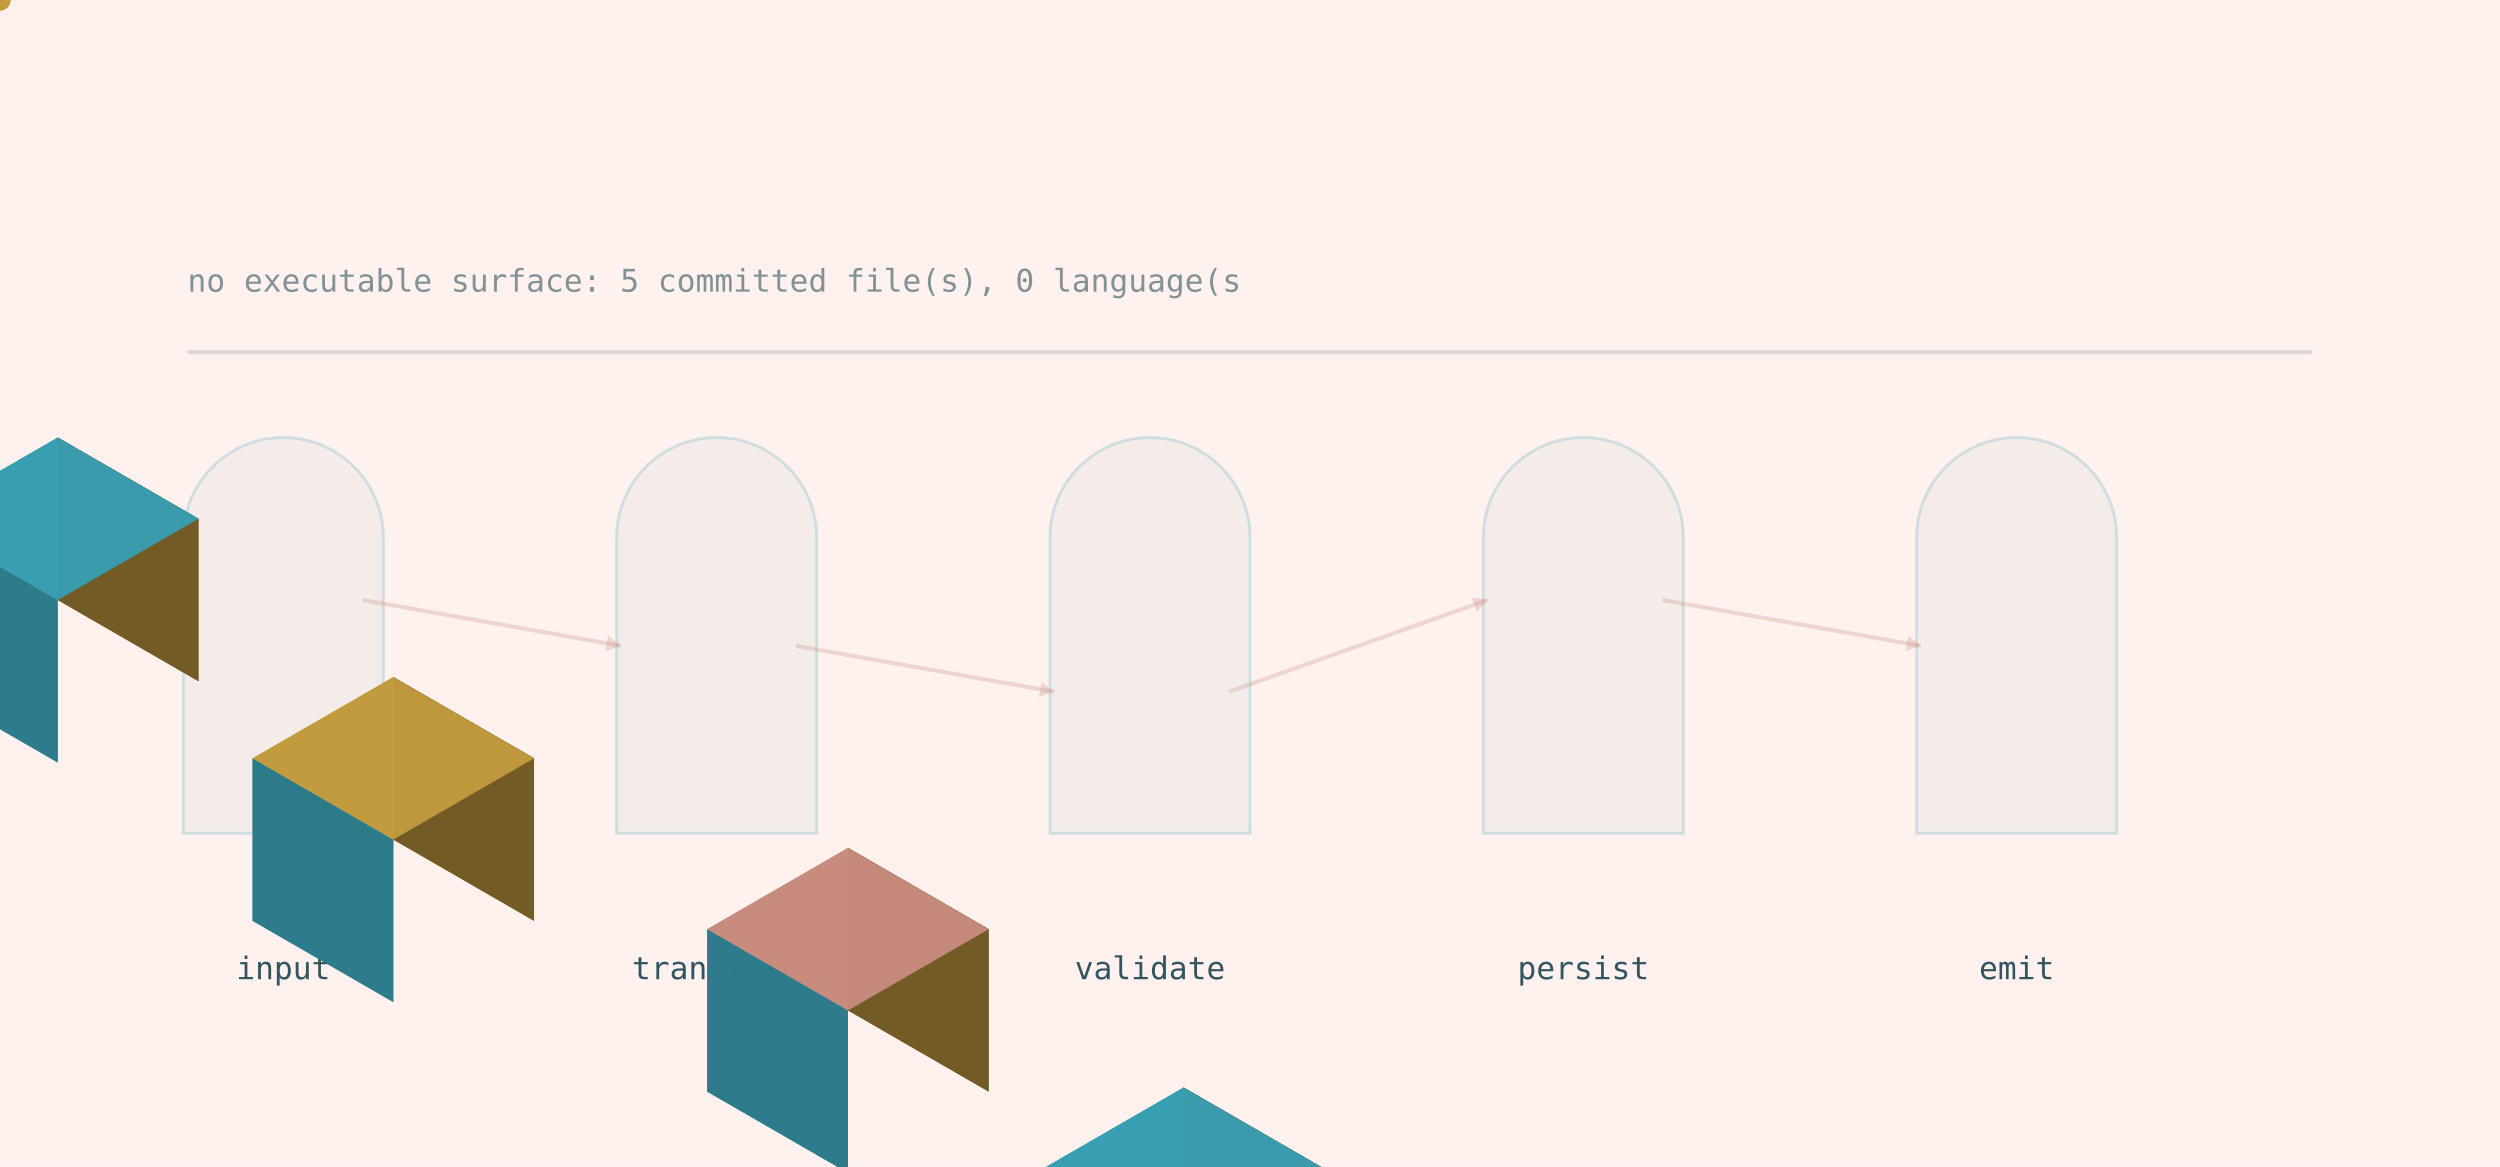
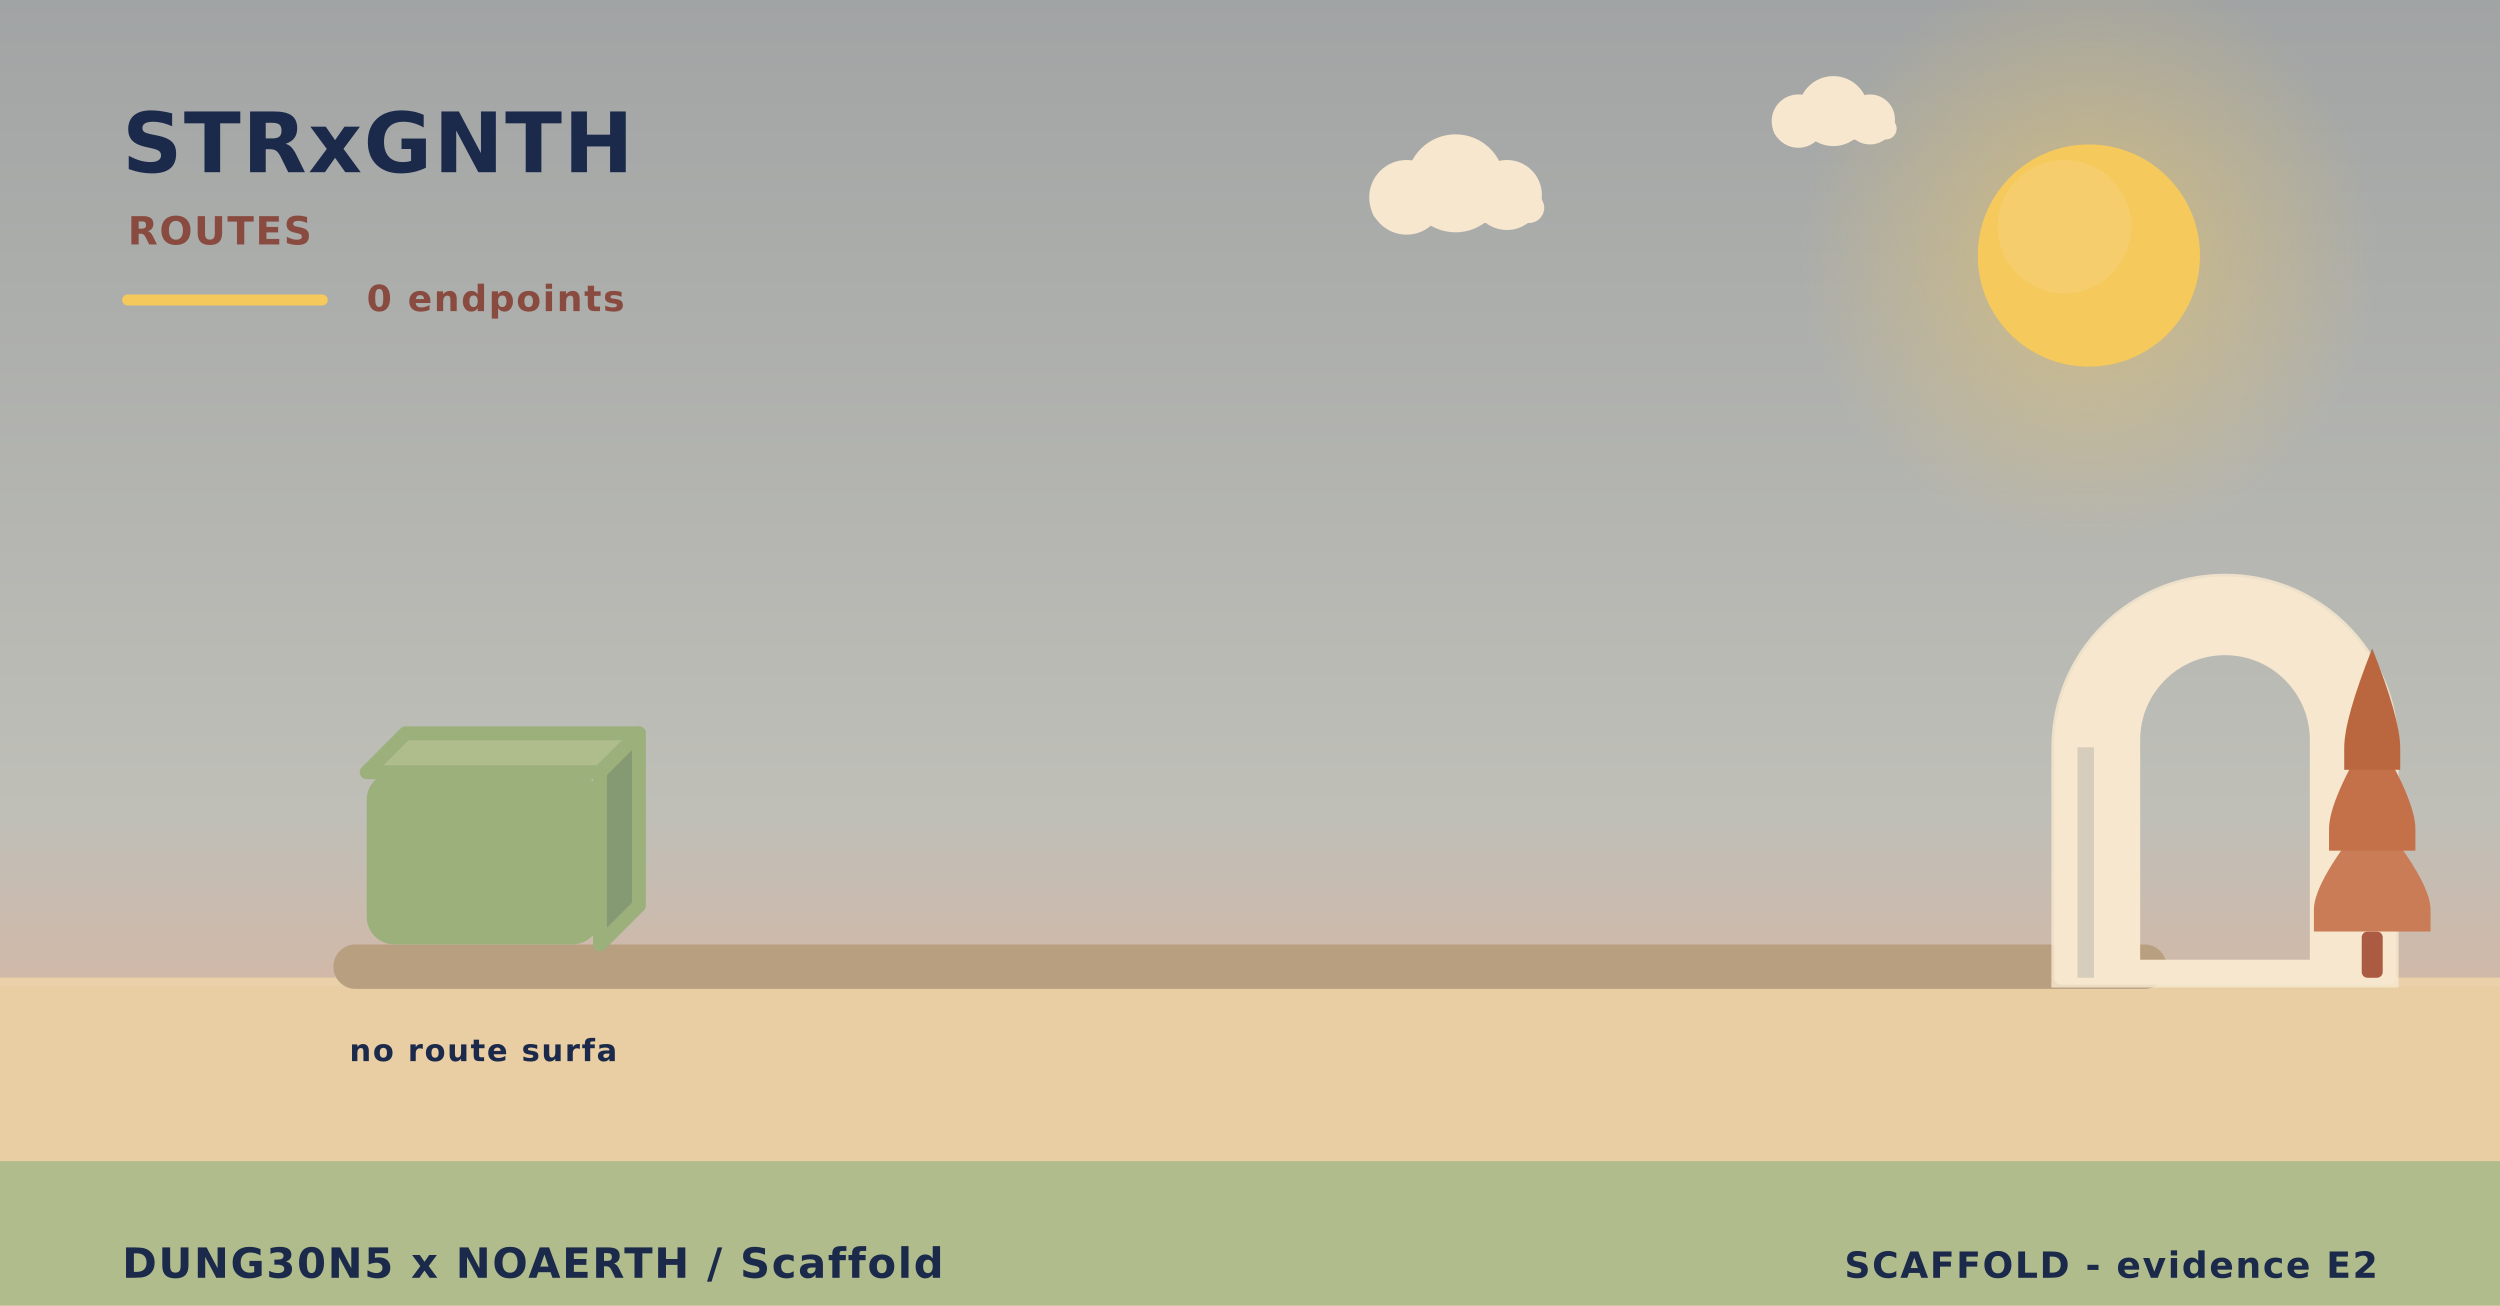
- <svg xmlns="http://www.w3.org/2000/svg" viewBox="0 0 1200 560" width="1200" height="560" role="img" aria-label="STRxGNTH data flow">
-   <rect width="1200" height="560" fill="#fff1ed" />
-   <defs>
-     <linearGradient id="gf" x1="0" y1="0" x2="1" y2="1">
-       <stop offset="0%" stop-color="#c78c7e" />
-       <stop offset="100%" stop-color="#389eb2" />
-     </linearGradient>
-   </defs>
-   <path d="M88.00,400.00 L88.00,258.00 A48.00,48.00 0 0 1 184.00,258.00 L184.00,400.00 Z" fill="rgba(56,158,178,0.100)" opacity="0.55" stroke="rgba(56,158,178,0.400)" stroke-width="1.4" />
-   <polygon points="-133.37,173.00 -65.82,212.00 -65.82,134.00 -133.37,95.00" fill="#715a24" opacity="0.95" />
-   <polygon points="-200.92,212.00 -133.37,251.00 -133.37,173.00 -200.92,134.00" fill="#2c7b8b" opacity="0.95" />
-   <polygon points="-133.37,95.00 -65.82,134.00 -133.37,173.00 -200.92,134.00" fill="#c78c7e" opacity="0.95" />
+ <svg xmlns="http://www.w3.org/2000/svg" width="900" height="470" viewBox="0 0 900 470" role="img" aria-label="STRxGNTH - how data moves">
+   <linearGradient id="skyd" x1="0" y1="0" x2="0" y2="1">
+     <stop offset="0" stop-color="#a1a4a4" />
+     <stop offset="0.62" stop-color="#bfbfb8" />
+     <stop offset="1" stop-color="#f3ad8a" />
+   </linearGradient>
+   <rect width="900" height="470" fill="url(#skyd)" />
+   <radialGradient id="sund">
+     <stop offset="0.35" stop-color="#f5c95c" stop-opacity="0.34" />
+     <stop offset="1" stop-color="#f5c95c" stop-opacity="0" />
+   </radialGradient>
+   <circle cx="752" cy="92" r="104" fill="url(#sund)" />
+   <circle cx="752" cy="92" r="40" fill="#f5c95c" />
+   <circle cx="743.2" cy="81.6" r="24" fill="#f5d27e" opacity="0.5" />
  <g>
-     <polygon points="-133.37,173.00 -65.82,212.00 -65.82,134.00 -133.37,95.00" fill="#715a24" opacity="0.95" />
-     <polygon points="-200.92,212.00 -133.37,251.00 -133.37,173.00 -200.92,134.00" fill="#2c7b8b" opacity="0.95" />
-     <polygon points="-133.37,95.00 -65.82,134.00 -133.37,173.00 -200.92,134.00" fill="#c78c7e" opacity="0.95" />
-     <animate attributeName="opacity" values="0.25;1.0;0.25" dur="4.667s" begin="0.0s" repeatCount="indefinite" />
+     <circle cx="524" cy="66" r="17.64" fill="#f6e7ce" />
+     <circle cx="506.36" cy="71.04" r="13.44" fill="#f6e7ce" />
+     <circle cx="542.48" cy="70.2" r="12.6" fill="#f6e7ce" />
+     <rect x="493.76" y="69.36" width="62.16" height="10.92" rx="5.46" fill="#f6e7ce" />
+     <animateTransform attributeName="transform" type="translate" values="0 0;24 0;0 0" dur="36s" begin="0s" repeatCount="indefinite" />
  </g>
-   <text x="136" y="470" font-family="ui-monospace,Menlo,monospace" font-size="15" fill="rgba(6,50,65,0.820)" text-anchor="middle">input</text>
-   <path d="M296.00,400.00 L296.00,258.00 A48.00,48.00 0 0 1 392.00,258.00 L392.00,400.00 Z" fill="rgba(56,158,178,0.100)" opacity="0.55" stroke="rgba(56,158,178,0.400)" stroke-width="1.4" />
-   <polygon points="27.71,288.00 95.26,327.00 95.26,249.00 27.71,210.00" fill="#715a24" opacity="0.95" />
-   <polygon points="-39.84,327.00 27.71,366.00 27.71,288.00 -39.84,249.00" fill="#2c7b8b" opacity="0.95" />
-   <polygon points="27.71,210.00 95.26,249.00 27.71,288.00 -39.84,249.00" fill="#389eb2" opacity="0.95" />
  <g>
-     <polygon points="27.71,288.00 95.26,327.00 95.26,249.00 27.71,210.00" fill="#715a24" opacity="0.95" />
-     <polygon points="-39.84,327.00 27.71,366.00 27.71,288.00 -39.84,249.00" fill="#2c7b8b" opacity="0.95" />
-     <polygon points="27.71,210.00 95.26,249.00 27.71,288.00 -39.84,249.00" fill="#389eb2" opacity="0.95" />
-     <animate attributeName="opacity" values="0.25;1.0;0.25" dur="4.667s" begin="0.4s" repeatCount="indefinite" />
+     <circle cx="660" cy="40" r="12.6" fill="#f6e7ce" />
+     <circle cx="647.4" cy="43.6" r="9.6" fill="#f6e7ce" />
+     <circle cx="673.2" cy="43" r="9" fill="#f6e7ce" />
+     <rect x="638.4" y="42.4" width="44.4" height="7.8" rx="3.9" fill="#f6e7ce" />
+     <animateTransform attributeName="transform" type="translate" values="0 0;-18 0;0 0" dur="46s" begin="3s" repeatCount="indefinite" />
  </g>
-   <text x="344" y="470" font-family="ui-monospace,Menlo,monospace" font-size="15" fill="rgba(6,50,65,0.820)" text-anchor="middle">transform</text>
-   <line x1="174.00" y1="288.00" x2="298.00" y2="310.00" stroke="rgba(199,140,126,0.500)" stroke-width="2.00" opacity="0.55" />
-   <polygon points="298.00,310.00 291.97,305.07 290.64,312.55" fill="rgba(199,140,126,0.500)" opacity="0.55" />
-   <g opacity="0.9">
-     <circle cx="0.00" cy="0.00" r="5.00" fill="#c29b3e" opacity="1.00" />
-     <animateTransform attributeName="transform" type="translate" values="174.00,288.00 298.00,310.00" dur="3.733s" begin="0.0s" repeatCount="indefinite" />
-     <animateTransform attributeName="transform" type="translate" values="298.00,310.00 174.00,288.00" dur="3.733s" begin="1.867s" repeatCount="indefinite" />
+   <rect x="0" y="352" width="900" height="118" fill="#e9cda3" />
+   <rect x="0" y="352" width="900" height="3" fill="#ebd1a9" />
+   <text x="44" y="62" font-family="Verdana,DejaVu Sans,sans-serif" font-size="30" font-weight="700" letter-spacing="0.6" fill="#1b2a4a" text-anchor="start">STRxGNTH</text>
+   <text x="46" y="88" font-family="Verdana,DejaVu Sans,sans-serif" font-size="14" font-weight="700" letter-spacing="0.6" fill="#894b3f" text-anchor="start">ROUTES</text>
+   <rect x="44" y="106" width="74" height="4" rx="2" fill="#f5c95c" />
+   <text x="132" y="112" font-family="Verdana,DejaVu Sans,sans-serif" font-size="13" font-weight="700" letter-spacing="0.6" fill="#894b3f" text-anchor="start">0 endpoints</text>
+   <rect x="120" y="340" width="660" height="16" rx="8" fill="#b79f80" />
+   <g>
+     <path d="M132,278 L216,278 L230,264 L146,264 Z" fill="#afbc8c" stroke="#9bb07a" stroke-width="5" stroke-linejoin="round" />
+     <path d="M216,278 L230,264 L230,326 L216,340 Z" fill="#859972" stroke="#9bb07a" stroke-width="5" stroke-linejoin="round" />
+     <rect x="132" y="278" width="84" height="62" rx="10" fill="#9bb07a" />
+     <animateTransform attributeName="transform" type="translate" values="0 10;0 0" dur="0.8s" begin="0s" fill="freeze" />
  </g>
-   <path d="M504.00,400.00 L504.00,258.00 A48.00,48.00 0 0 1 600.00,258.00 L600.00,400.00 Z" fill="rgba(56,158,178,0.100)" opacity="0.55" stroke="rgba(56,158,178,0.400)" stroke-width="1.4" />
-   <polygon points="188.79,403.00 256.34,442.00 256.34,364.00 188.79,325.00" fill="#715a24" opacity="0.95" />
-   <polygon points="121.24,442.00 188.79,481.00 188.79,403.00 121.24,364.00" fill="#2c7b8b" opacity="0.95" />
-   <polygon points="188.79,325.00 256.34,364.00 188.79,403.00 121.24,364.00" fill="#c29b3e" opacity="0.95" />
-   <g>
-     <polygon points="188.79,403.00 256.34,442.00 256.34,364.00 188.79,325.00" fill="#715a24" opacity="0.95" />
-     <polygon points="121.24,442.00 188.79,481.00 188.79,403.00 121.24,364.00" fill="#2c7b8b" opacity="0.95" />
-     <polygon points="188.79,325.00 256.34,364.00 188.79,403.00 121.24,364.00" fill="#c29b3e" opacity="0.95" />
-     <animate attributeName="opacity" values="0.25;1.0;0.25" dur="4.667s" begin="0.8s" repeatCount="indefinite" />
-   </g>
-   <text x="552" y="470" font-family="ui-monospace,Menlo,monospace" font-size="15" fill="rgba(6,50,65,0.820)" text-anchor="middle">validate</text>
-   <line x1="382.00" y1="310.00" x2="506.00" y2="332.00" stroke="rgba(199,140,126,0.500)" stroke-width="2.00" opacity="0.55" />
-   <polygon points="506.00,332.00 499.97,327.07 498.64,334.55" fill="rgba(199,140,126,0.500)" opacity="0.55" />
-   <g opacity="0.9">
-     <circle cx="0.00" cy="0.00" r="5.00" fill="#c29b3e" opacity="1.00" />
-     <animateTransform attributeName="transform" type="translate" values="382.00,310.00 506.00,332.00" dur="3.733s" begin="0.45s" repeatCount="indefinite" />
-     <animateTransform attributeName="transform" type="translate" values="506.00,332.00 382.00,310.00" dur="3.733s" begin="2.317s" repeatCount="indefinite" />
-   </g>
-   <path d="M712.00,400.00 L712.00,258.00 A48.00,48.00 0 0 1 808.00,258.00 L808.00,400.00 Z" fill="rgba(56,158,178,0.100)" opacity="0.55" stroke="rgba(56,158,178,0.400)" stroke-width="1.4" />
-   <polygon points="407.03,485.00 474.58,524.00 474.58,446.00 407.03,407.00" fill="#715a24" opacity="0.95" />
-   <polygon points="339.48,524.00 407.03,563.00 407.03,485.00 339.48,446.00" fill="#2c7b8b" opacity="0.95" />
-   <polygon points="407.03,407.00 474.58,446.00 407.03,485.00 339.48,446.00" fill="#c78c7e" opacity="0.95" />
-   <g>
-     <polygon points="407.03,485.00 474.58,524.00 474.58,446.00 407.03,407.00" fill="#715a24" opacity="0.95" />
-     <polygon points="339.48,524.00 407.03,563.00 407.03,485.00 339.48,446.00" fill="#2c7b8b" opacity="0.95" />
-     <polygon points="407.03,407.00 474.58,446.00 407.03,485.00 339.48,446.00" fill="#c78c7e" opacity="0.95" />
-     <animate attributeName="opacity" values="0.25;1.0;0.25" dur="4.667s" begin="1.2s" repeatCount="indefinite" />
-   </g>
-   <text x="760" y="470" font-family="ui-monospace,Menlo,monospace" font-size="15" fill="rgba(6,50,65,0.820)" text-anchor="middle">persist</text>
-   <line x1="590.00" y1="332.00" x2="714.00" y2="288.00" stroke="rgba(199,140,126,0.500)" stroke-width="2.00" opacity="0.55" />
-   <polygon points="714.00,288.00 706.32,286.69 708.86,293.86" fill="rgba(199,140,126,0.500)" opacity="0.55" />
-   <g opacity="0.9">
-     <circle cx="0.00" cy="0.00" r="5.00" fill="#c29b3e" opacity="1.00" />
-     <animateTransform attributeName="transform" type="translate" values="590.00,332.00 714.00,288.00" dur="3.733s" begin="0.9s" repeatCount="indefinite" />
-     <animateTransform attributeName="transform" type="translate" values="714.00,288.00 590.00,332.00" dur="3.733s" begin="2.767s" repeatCount="indefinite" />
-   </g>
-   <path d="M920.00,400.00 L920.00,258.00 A48.00,48.00 0 0 1 1016.00,258.00 L1016.00,400.00 Z" fill="rgba(56,158,178,0.100)" opacity="0.55" stroke="rgba(56,158,178,0.400)" stroke-width="1.4" />
-   <polygon points="568.11,600.00 635.66,639.00 635.66,561.00 568.11,522.00" fill="#715a24" opacity="0.95" />
-   <polygon points="500.56,639.00 568.11,678.00 568.11,600.00 500.56,561.00" fill="#2c7b8b" opacity="0.95" />
-   <polygon points="568.11,522.00 635.66,561.00 568.11,600.00 500.56,561.00" fill="#389eb2" opacity="0.95" />
-   <g>
-     <polygon points="568.11,600.00 635.66,639.00 635.66,561.00 568.11,522.00" fill="#715a24" opacity="0.95" />
-     <polygon points="500.56,639.00 568.11,678.00 568.11,600.00 500.56,561.00" fill="#2c7b8b" opacity="0.95" />
-     <polygon points="568.11,522.00 635.66,561.00 568.11,600.00 500.56,561.00" fill="#389eb2" opacity="0.95" />
-     <animate attributeName="opacity" values="0.25;1.0;0.25" dur="4.667s" begin="1.6s" repeatCount="indefinite" />
-   </g>
-   <text x="968" y="470" font-family="ui-monospace,Menlo,monospace" font-size="15" fill="rgba(6,50,65,0.820)" text-anchor="middle">emit</text>
-   <line x1="798.00" y1="288.00" x2="922.00" y2="310.00" stroke="rgba(199,140,126,0.500)" stroke-width="2.00" opacity="0.55" />
-   <polygon points="922.00,310.00 915.97,305.07 914.64,312.55" fill="rgba(199,140,126,0.500)" opacity="0.55" />
-   <g opacity="0.9">
-     <circle cx="0.00" cy="0.00" r="5.00" fill="#c29b3e" opacity="1.00" />
-     <animateTransform attributeName="transform" type="translate" values="798.00,288.00 922.00,310.00" dur="3.733s" begin="1.35s" repeatCount="indefinite" />
-     <animateTransform attributeName="transform" type="translate" values="922.00,310.00 798.00,288.00" dur="3.733s" begin="3.217s" repeatCount="indefinite" />
-   </g>
-   <rect x="90.00" y="168.00" width="1020.00" height="2.00" rx="0.00" fill="rgba(6,50,65,0.140)" opacity="1.00" />
-   <text x="90" y="140" font-family="ui-monospace,Menlo,monospace" font-size="15" fill="rgba(6,50,65,0.500)">no executable surface: 5 committed file(s), 0 language(s</text>
+   <text x="174" y="382" font-family="Verdana,DejaVu Sans,sans-serif" font-size="11" font-weight="700" letter-spacing="0.6" fill="#1b2a4a" text-anchor="middle">no route surfa</text>
+   <path d="M742,352 L742,269.04 A59,59 0 0 1 860,269.04 L860,352 Z M767.96,348 L767.96,266.4 A33.04,33.04 0 0 1 834.04,266.4 L834.04,348 Z" fill="#f6e7ce" fill-rule="evenodd" stroke="#f6e7ce" stroke-width="5" stroke-linejoin="round" />
+   <path d="M742,352 L742,269.04 A59,59 0 0 1 860,269.04 L860,352 Z" fill="none" stroke="#f6e7ce" stroke-width="7" stroke-linecap="round" opacity="0.85" />
+   <rect x="747.9" y="269.04" width="5.9" height="82.96" fill="#d7cdbc" />
+   <rect x="850.22" y="335.36" width="7.56" height="16.64" rx="2.1" fill="#ac5b43" />
+   <path d="M854,291.68 Q833,317.01 833,327.5 Q833,335.36 833,335.36 L875,335.36 Q875,335.36 875,327.5 Q875,317.01 854,291.68 Z" fill="#c97c56" />
+   <path d="M854,262.56 Q838.46,287.89 838.46,298.38 Q838.46,306.24 838.46,306.24 L869.54,306.24 Q869.54,306.24 869.54,298.38 Q869.54,287.89 854,262.56 Z" fill="#c47048" />
+   <path d="M854,233.44 Q843.92,258.77 843.92,269.26 Q843.92,277.12 843.92,277.12 L864.08,277.12 Q864.08,277.12 864.08,269.26 Q864.08,258.77 854,233.44 Z" fill="#ba663f" />
+   <rect x="0" y="418" width="900" height="52" rx="0" fill="#adbb8b" opacity="0.94" />
+   <text x="44" y="460" font-family="Verdana,DejaVu Sans,sans-serif" font-size="15" font-weight="700" letter-spacing="0.6" fill="#1b2a4a" text-anchor="start">DUNG30N5 x NOAERTH  /  Scaffold</text>
+   <text x="856" y="460" font-family="Verdana,DejaVu Sans,sans-serif" font-size="13" font-weight="700" letter-spacing="0.6" fill="#1b2a4a" text-anchor="end">SCAFFOLD  -  evidence E2</text>
</svg>
